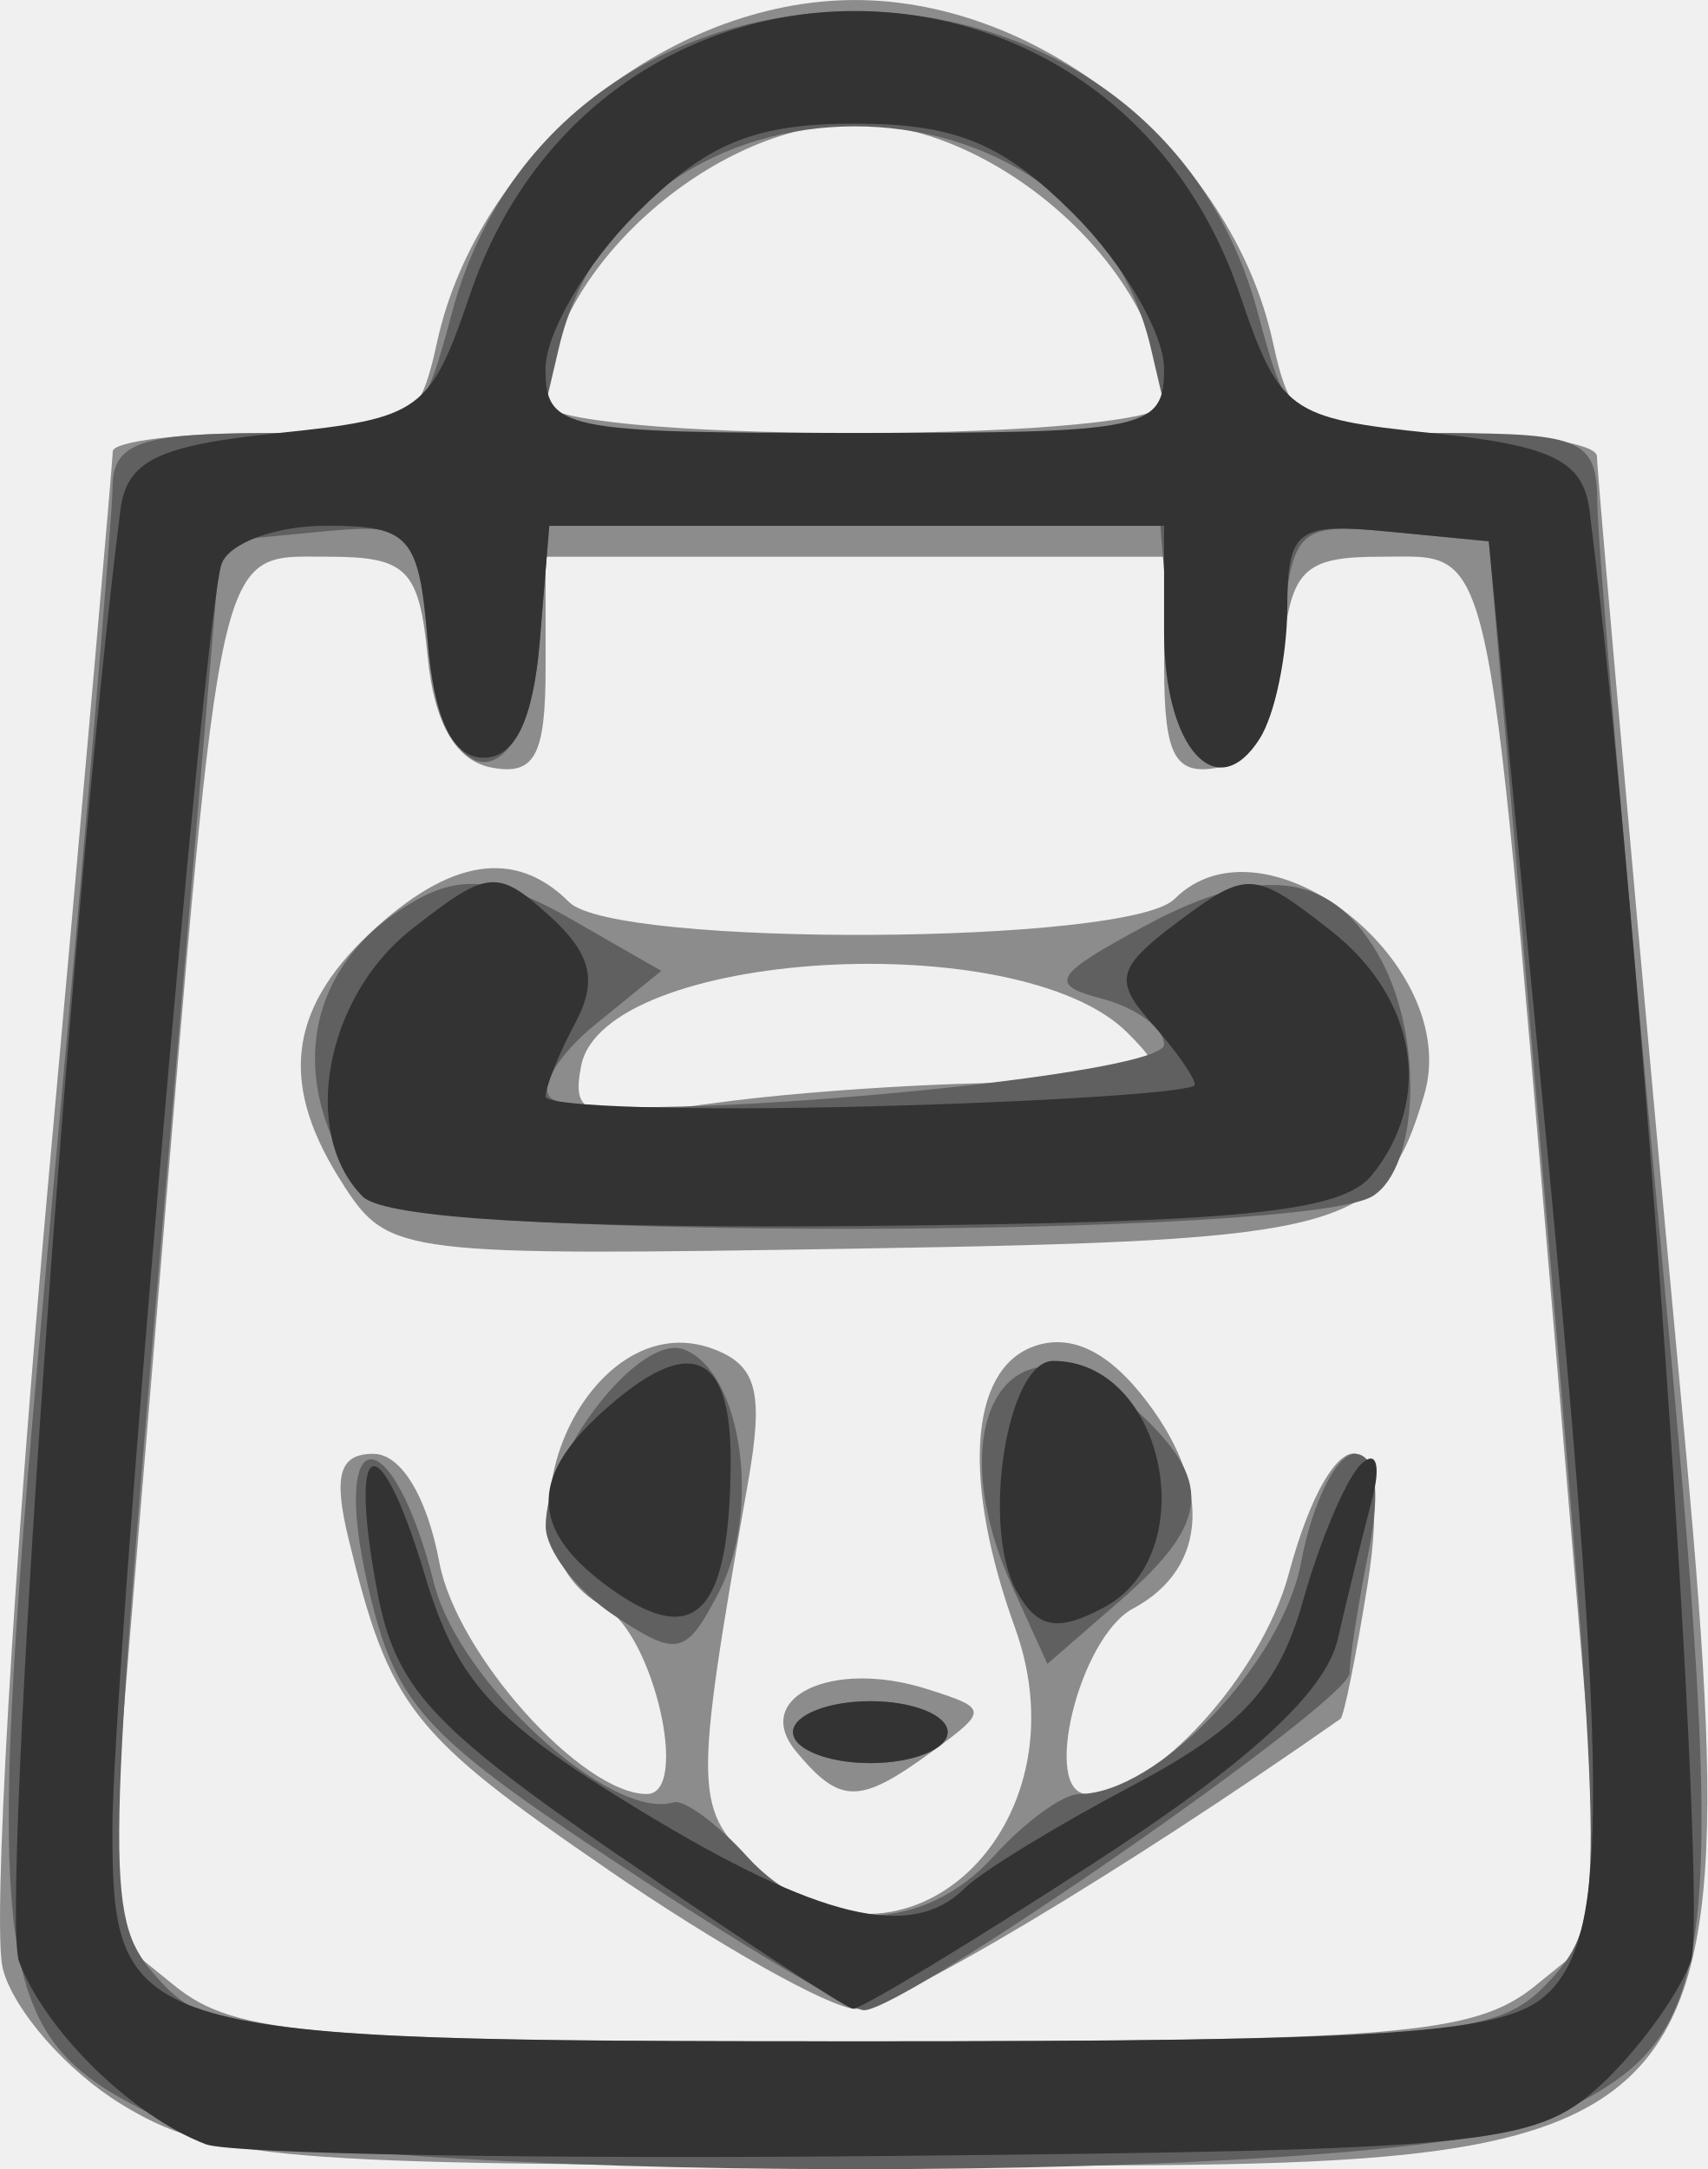
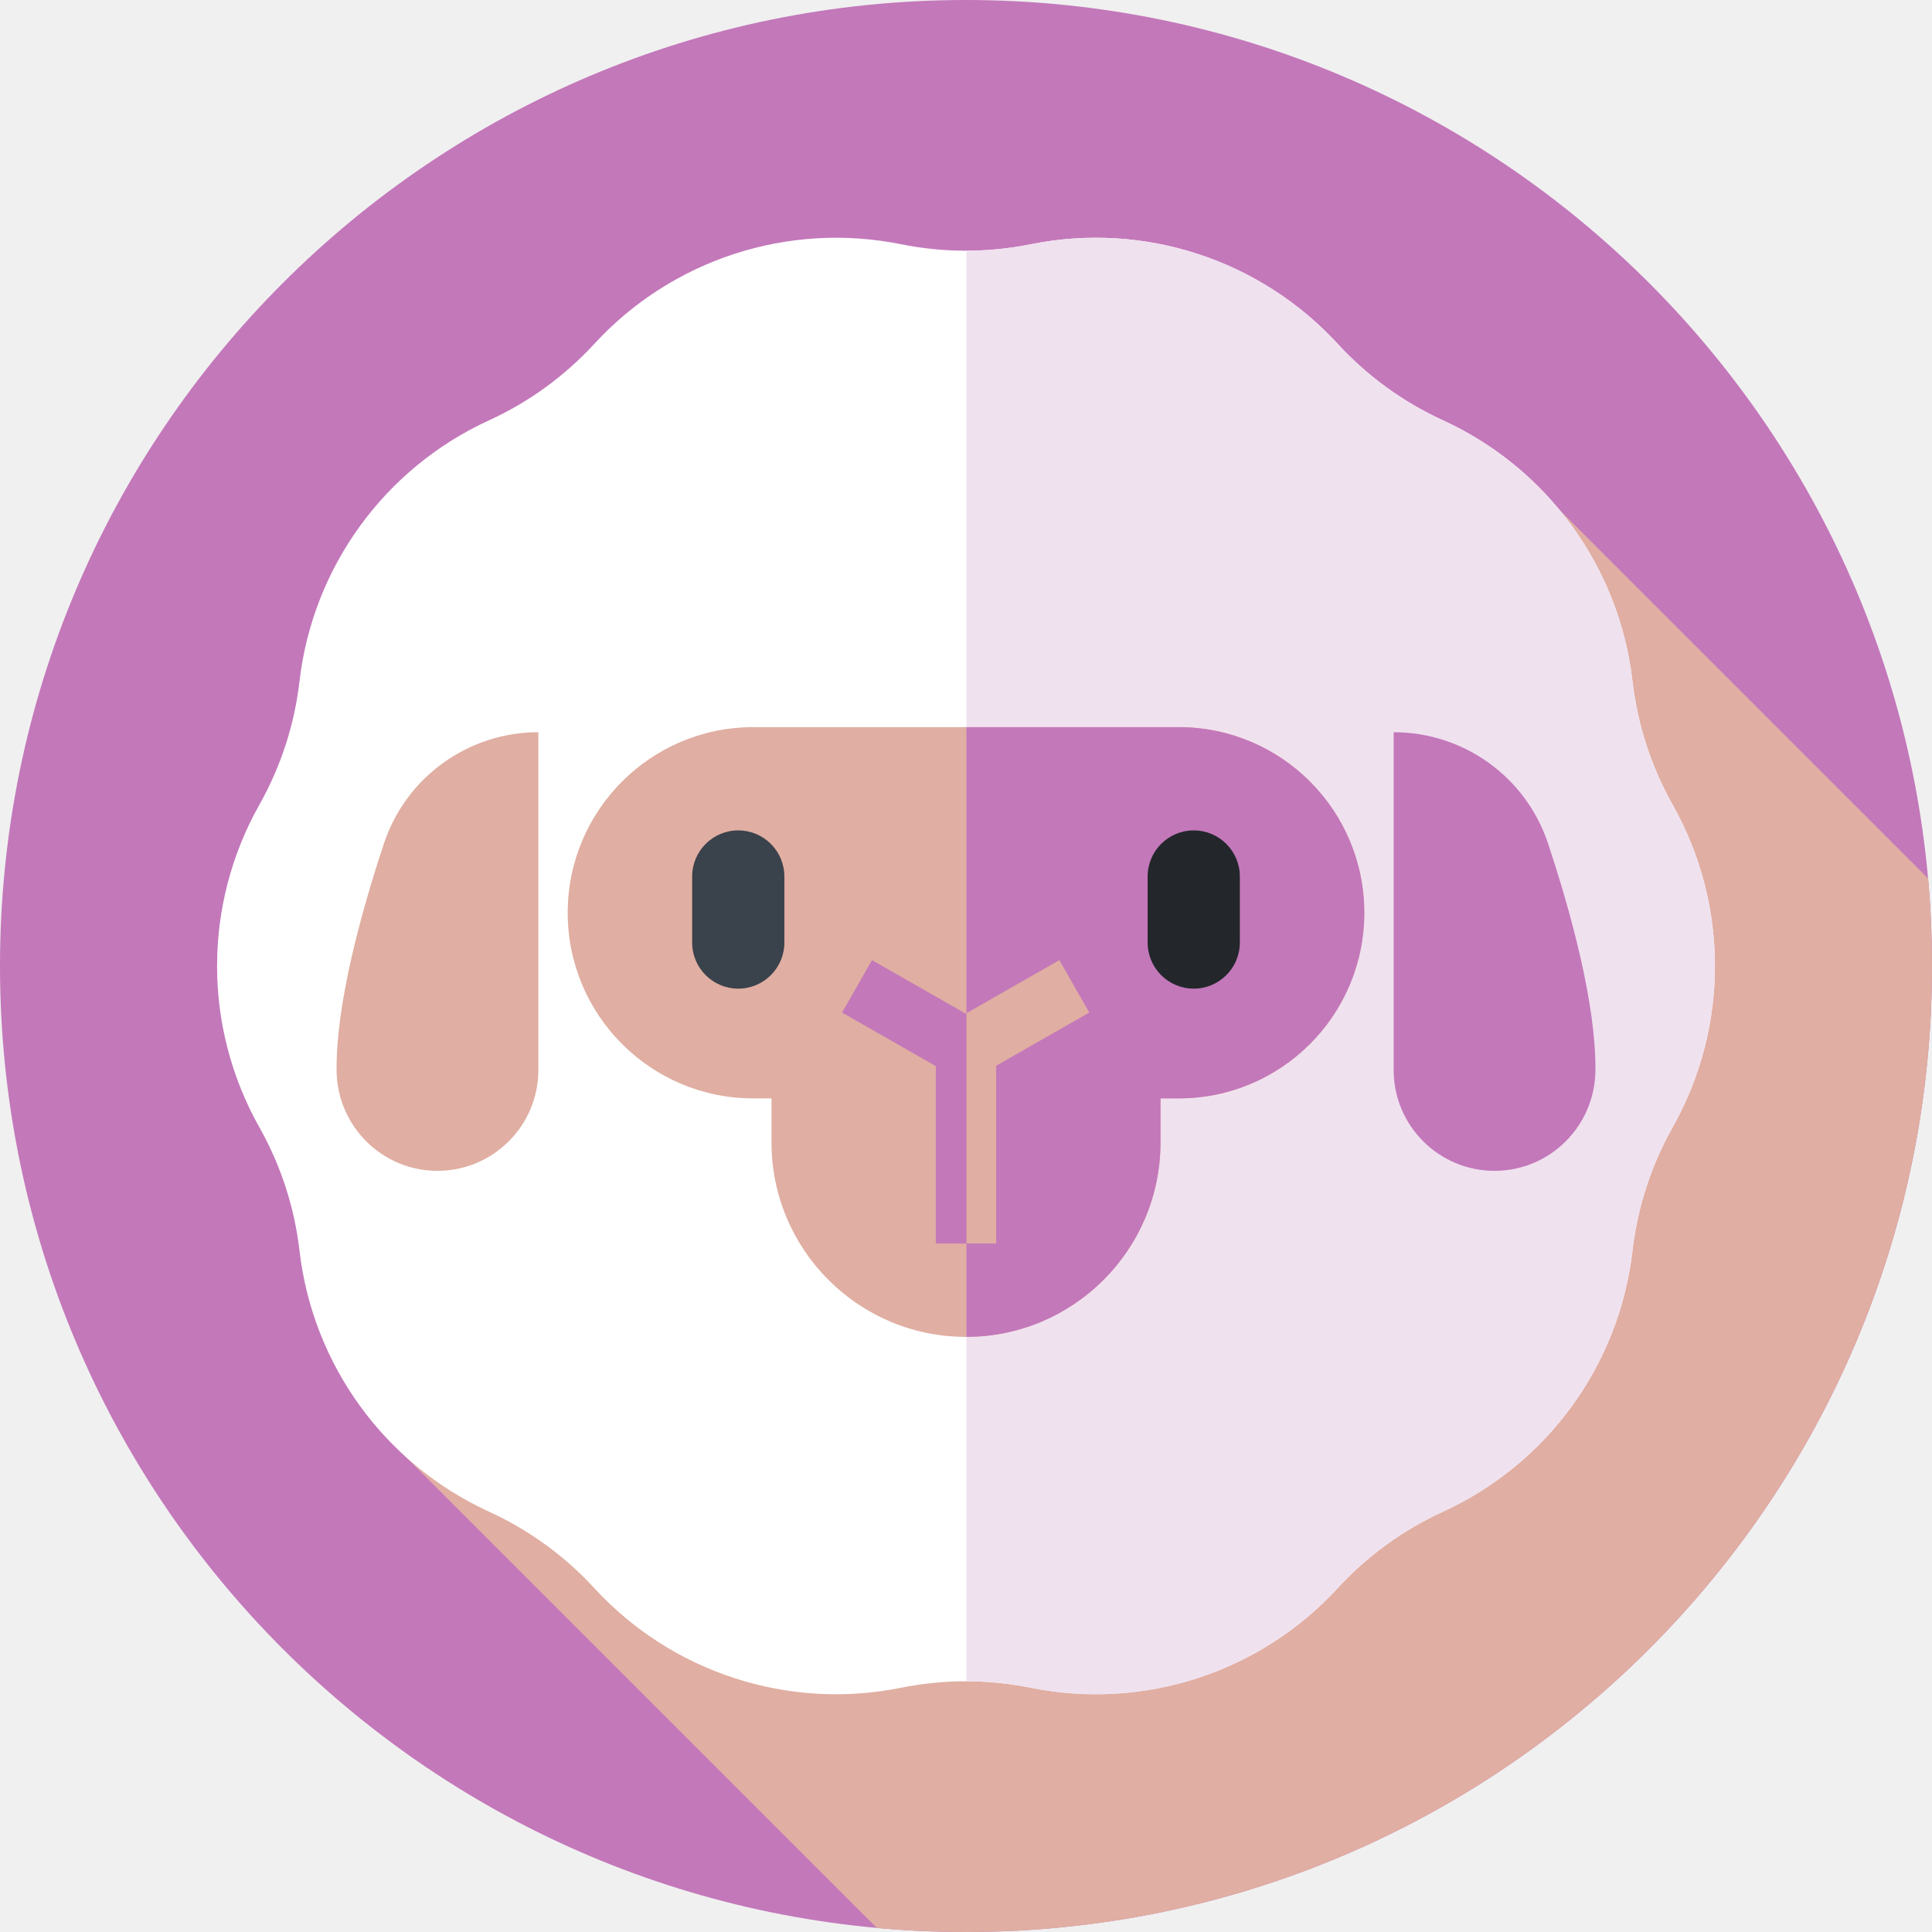
- <svg xmlns="http://www.w3.org/2000/svg" id="svg8" version="1.1" viewBox="0 0 19.475 24.738" height="24.738mm" width="19.475mm">
-   <defs id="defs2" />
-   <g transform="translate(-86.74697,-102.8407)" id="layer1">
-     <g transform="translate(1.511905,0.5669643)" id="g582">
-       <path id="path588" d="m 86.618,126.272 c -0.625,-0.381 -1.234,-1.079 -1.352,-1.549 -0.118,-0.471 0.116,-4.509 0.52,-8.973 0.404,-4.464 0.735,-8.212 0.735,-8.327 0,-0.116 0.781,-0.21 1.736,-0.21 1.636,0 1.749,-0.06 1.965,-1.042 0.47,-2.138 2.621,-3.897 4.766,-3.897 2.145,0 4.297,1.759 4.766,3.897 0.216,0.982 0.329,1.042 1.965,1.042 0.955,0 1.735,0.119 1.733,0.265 -0.001,0.146 0.337,3.967 0.751,8.493 1.053,11.501 1.478,10.999 -9.286,10.997 -6.497,-0.001 -7.267,-0.066 -8.298,-0.695 z m 16.135,-1.354 0.788,-0.638 -0.595,-7.035 c -0.76,-8.981 -0.679,-8.622 -1.946,-8.622 -0.903,0 -1.043,0.141 -1.14,1.144 -0.073,0.753 -0.321,1.184 -0.728,1.261 -0.495,0.094 -0.617,-0.134 -0.617,-1.144 v -1.261 h -3.528 -3.528 v 1.261 c 0,1.01 -0.123,1.237 -0.617,1.144 -0.407,-0.077 -0.655,-0.507 -0.728,-1.261 -0.097,-1.003 -0.237,-1.144 -1.14,-1.144 -1.275,0 -1.205,-0.308 -1.949,8.624 l -0.586,7.037 0.786,0.636 c 0.698,0.565 1.565,0.636 7.763,0.636 6.207,0 7.064,-0.07 7.766,-0.638 z M 92.173,123.599 c -2.251,-1.542 -2.495,-1.852 -2.962,-3.774 -0.176,-0.726 -0.105,-0.97 0.284,-0.97 0.315,0 0.611,0.488 0.752,1.239 0.196,1.047 1.625,2.641 2.367,2.641 0.497,0 0.072,-1.837 -0.495,-2.14 -1.381,-0.739 -0.198,-3.493 1.261,-2.933 0.489,0.187 0.568,0.493 0.39,1.508 -0.63,3.6 -0.626,3.739 0.114,4.408 1.656,1.498 3.753,-0.461 2.93,-2.737 -0.601,-1.663 -0.524,-2.928 0.197,-3.205 0.406,-0.156 0.825,0.025 1.235,0.531 0.82,1.012 0.786,1.986 -0.085,2.452 -0.617,0.33 -1.053,2.117 -0.517,2.117 0.744,0 1.98,-1.353 2.291,-2.508 0.511,-1.897 1.208,-1.809 0.901,0.113 -0.131,0.817 -0.27,1.509 -0.31,1.537 -2.493,1.747 -5.131,3.322 -5.536,3.307 -0.293,-0.011 -1.561,-0.724 -2.817,-1.585 z m 2.142,-1.352 c -0.51,-0.614 0.412,-1.053 1.493,-0.71 0.701,0.222 0.703,0.243 0.059,0.714 -0.829,0.606 -1.046,0.606 -1.552,-0.003 z m -5.154,-6.447 c -0.741,-1.13 -0.653,-1.993 0.292,-2.881 0.91,-0.855 1.659,-0.972 2.275,-0.356 0.519,0.519 6.381,0.488 6.905,-0.036 1.034,-1.034 3.294,0.743 2.847,2.239 -0.462,1.549 -0.857,1.656 -6.443,1.748 -5.222,0.086 -5.365,0.069 -5.877,-0.713 z m 7.714,-1.179 c 1.646,0 1.745,-0.046 1.222,-0.568 -1.234,-1.234 -5.978,-0.946 -6.233,0.379 -0.112,0.58 0.051,0.624 1.548,0.419 0.92,-0.126 2.478,-0.229 3.463,-0.229 z m 1.639,-7.745 c 0,-1.478 -1.894,-3.192 -3.528,-3.192 -1.634,0 -3.528,1.714 -3.528,3.192 0,0.191 1.527,0.336 3.528,0.336 2.001,0 3.528,-0.146 3.528,-0.336 z" style="fill:#8c8c8c;fill-opacity:1;stroke-width:0.353" />
-       <path id="path586" d="m 86.992,126.402 c -1.9,-0.937 -1.973,-1.568 -1.184,-10.193 0.39,-4.269 0.71,-8.039 0.711,-8.378 0.001,-0.505 0.321,-0.617 1.752,-0.617 1.738,0 1.753,-0.01 2.123,-1.385 1.23,-4.567 7.956,-4.567 9.186,0 0.37,1.376 0.385,1.385 2.123,1.385 1.579,0 1.751,0.078 1.753,0.794 0.002,0.437 0.323,4.203 0.715,8.37 0.797,8.476 0.719,9.106 -1.245,10.038 -1.695,0.804 -14.299,0.794 -15.935,-0.013 z m 15.932,-1.549 c 0.615,-0.68 0.614,-0.982 -0.034,-8.555 l -0.671,-7.85 -1.124,-0.109 c -1.07,-0.104 -1.129,-0.044 -1.235,1.235 -0.152,1.843 -1.126,1.858 -1.279,0.021 l -0.109,-1.323 H 94.987 91.501 l -0.109,1.323 c -0.152,1.838 -1.127,1.822 -1.279,-0.021 -0.105,-1.279 -0.165,-1.338 -1.235,-1.235 l -1.124,0.109 -0.67,7.851 c -0.646,7.569 -0.647,7.877 -0.034,8.555 0.597,0.659 1.092,0.703 7.936,0.703 6.848,0 7.338,-0.043 7.937,-0.705 z m -10.629,-1.316 c -2.255,-1.489 -2.552,-1.82 -2.865,-3.186 -0.435,-1.902 0.278,-1.916 0.757,-0.016 0.284,1.126 2.016,2.71 2.729,2.495 0.122,-0.037 0.504,0.244 0.848,0.625 0.804,0.889 1.998,0.883 2.81,-0.014 0.351,-0.388 0.788,-0.706 0.97,-0.706 0.888,0 2.317,-1.491 2.533,-2.641 0.128,-0.682 0.404,-1.239 0.613,-1.239 0.238,0 0.298,0.412 0.16,1.102 -0.121,0.606 -0.22,1.236 -0.22,1.4 0,0.324 -5.081,3.849 -5.54,3.844 -0.154,-0.002 -1.413,-0.751 -2.796,-1.665 z m 1.987,-1.507 c 0,-0.194 0.397,-0.353 0.882,-0.353 0.485,0 0.882,0.159 0.882,0.353 0,0.194 -0.397,0.353 -0.882,0.353 -0.485,0 -0.882,-0.159 -0.882,-0.353 z m -2.039,-1.33 c -0.431,-0.286 -0.783,-0.744 -0.783,-1.019 0,-0.828 1.079,-2.207 1.578,-2.016 0.658,0.253 0.885,1.827 0.399,2.765 -0.377,0.727 -0.473,0.749 -1.193,0.27 z m 4.548,-0.311 c -0.89,-1.953 0.014,-3.292 1.384,-2.051 0.906,0.82 0.873,1.291 -0.15,2.181 l -0.842,0.732 z m -7.36,-4.456 c -0.989,-1.281 -0.74,-2.702 0.599,-3.419 0.498,-0.266 0.94,-0.205 1.71,0.237 l 1.039,0.596 -0.748,0.607 c -0.412,0.334 -0.645,0.71 -0.519,0.837 0.352,0.354 7.002,-0.22 7.002,-0.604 0,-0.186 -0.319,-0.421 -0.71,-0.523 -0.619,-0.162 -0.554,-0.269 0.516,-0.843 1.333,-0.714 2.138,-0.592 2.673,0.407 0.48,0.898 0.427,2.356 -0.098,2.687 -0.775,0.488 -11.089,0.503 -11.465,0.017 z m 8.932,-9.69 c -0.792,-3.371 -5.961,-3.371 -6.753,0 l -0.228,0.97 h 3.604 3.604 z" style="fill:#606060;fill-opacity:1;stroke-width:0.353" />
-       <path id="path584" d="m 87.578,126.728 c -0.841,-0.325 -1.821,-1.284 -2.125,-2.08 -0.216,-0.564 0.583,-12.011 1.155,-16.553 0.071,-0.567 0.424,-0.74 1.8,-0.882 1.628,-0.168 1.734,-0.244 2.191,-1.587 1.465,-4.302 7.312,-4.302 8.777,0 0.457,1.343 0.563,1.42 2.191,1.587 1.375,0.142 1.728,0.315 1.8,0.882 0.572,4.542 1.37,15.989 1.155,16.553 -0.154,0.403 -0.632,1.051 -1.063,1.439 -0.723,0.652 -1.334,0.711 -8.066,0.776 -4.006,0.039 -7.522,-0.022 -7.813,-0.134 z m 15.321,-1.725 c 0.699,-0.699 0.685,-2.36 -0.087,-10.382 l -0.594,-6.174 -1.147,-0.111 c -1.047,-0.101 -1.147,-0.024 -1.152,0.882 -0.003,0.546 -0.144,1.211 -0.313,1.479 -0.491,0.776 -1.092,0.109 -1.092,-1.213 v -1.214 H 95.008 91.501 l -0.109,1.323 c -0.074,0.892 -0.282,1.323 -0.639,1.323 -0.357,0 -0.565,-0.431 -0.639,-1.323 -0.1,-1.207 -0.201,-1.323 -1.158,-1.323 -0.576,0 -1.114,0.198 -1.195,0.441 -0.195,0.587 -1.246,12.787 -1.244,14.439 0.003,2.345 0.219,2.406 8.468,2.406 6.219,0 7.444,-0.086 7.912,-0.554 z M 92.295,123.438 c -2.143,-1.472 -2.551,-1.918 -2.757,-3.016 -0.339,-1.808 0.021,-1.928 0.544,-0.182 0.362,1.209 0.778,1.663 2.452,2.68 2.046,1.243 3.099,1.495 3.706,0.889 0.185,-0.185 1.048,-0.713 1.919,-1.173 1.229,-0.65 1.663,-1.12 1.94,-2.105 0.196,-0.697 0.495,-1.4 0.665,-1.561 0.173,-0.165 0.226,0.015 0.121,0.412 -0.103,0.388 -0.278,1.102 -0.39,1.587 -0.139,0.605 -1.014,1.408 -2.79,2.558 -1.423,0.922 -2.656,1.667 -2.741,1.657 -0.084,-0.011 -1.285,-0.797 -2.669,-1.747 z m 1.986,-1.409 c 0,-0.194 0.397,-0.353 0.882,-0.353 0.485,0 0.882,0.159 0.882,0.353 0,0.194 -0.397,0.353 -0.882,0.353 -0.485,0 -0.882,-0.159 -0.882,-0.353 z m -2.046,-1.613 c -0.945,-0.662 -0.984,-1.265 -0.131,-2.037 0.987,-0.893 1.472,-0.707 1.466,0.563 -0.008,1.712 -0.391,2.135 -1.335,1.474 z m 4.598,0.009 c -0.411,-0.734 -0.111,-2.63 0.416,-2.63 1.273,0 1.725,2.198 0.579,2.812 -0.528,0.283 -0.758,0.241 -0.995,-0.182 z m -7.459,-4.503 c -0.716,-0.716 -0.434,-2.27 0.552,-3.046 0.872,-0.686 0.981,-0.697 1.576,-0.158 0.477,0.431 0.553,0.742 0.298,1.217 -0.188,0.351 -0.341,0.732 -0.341,0.846 0,0.115 1.666,0.165 3.702,0.111 2.036,-0.053 3.703,-0.164 3.704,-0.246 0.001,-0.082 -0.222,-0.399 -0.496,-0.706 -0.434,-0.486 -0.393,-0.634 0.318,-1.164 0.778,-0.58 0.857,-0.574 1.732,0.114 0.977,0.768 1.169,1.92 0.465,2.787 -0.344,0.424 -1.494,0.539 -5.778,0.579 -3.456,0.032 -5.484,-0.086 -5.733,-0.335 z m 9.14,-9.443 c 0,-0.403 -0.464,-1.197 -1.031,-1.764 -0.809,-0.809 -1.347,-1.031 -2.497,-1.031 -1.149,0 -1.688,0.222 -2.497,1.031 -0.567,0.567 -1.031,1.361 -1.031,1.764 0,0.693 0.192,0.733 3.528,0.733 3.336,0 3.528,-0.04 3.528,-0.733 z" style="fill:#333333;fill-opacity:1;stroke-width:0.353" />
+ <svg xmlns="http://www.w3.org/2000/svg" version="1.1" width="512" height="512" x="0" y="0" viewBox="0 0 512 512" style="enable-background:new 0 0 512 512" xml:space="preserve" class="">
+   <g>
+     <g>
+       <g>
+         <g>
+           <g>
+             <g>
+               <g>
+                 <g>
+                   <g>
+                     <g>
+                       <circle cx="256" cy="256" fill="#c378ba" r="256" data-original="#c38778" style="" class="" />
+                     </g>
+                   </g>
+                 </g>
+               </g>
+             </g>
+           </g>
+         </g>
+       </g>
+       <path d="m512 256c0-7.82-.351-15.558-1.037-23.199l-97.689-97.689-311.974 244.742 131.069 131.069c7.782.713 15.664 1.077 23.631 1.077 141.385 0 256-114.615 256-256z" fill="#e0aea2" data-original="#a65d4e" style="" class="" />
+       <g>
+         <g>
+           <path d="m68.675 213.37.128-.228c5.632-10.031 9.221-21.079 10.559-32.506l.025-.213c3.534-30.187 22.553-56.347 50.179-69.019l.126-.058c10.509-4.82 19.952-11.685 27.779-20.194l.021-.023c20.617-22.412 51.444-32.425 81.296-26.406 11.36 2.291 23.064 2.291 34.424 0 29.852-6.02 60.679 3.993 81.296 26.405l.021.023c7.827 8.509 17.271 15.374 27.779 20.194l.127.058c27.626 12.672 46.644 38.832 50.179 69.019l.025.213c1.338 11.426 4.926 22.474 10.559 32.506l.128.228c14.866 26.476 14.866 58.785 0 85.261l-.128.228c-5.632 10.031-9.221 21.079-10.559 32.505l-.025.213c-3.534 30.187-22.553 56.347-50.179 69.019l-.126.058c-10.509 4.82-19.952 11.685-27.779 20.194l-.021.023c-20.617 22.412-51.444 32.425-81.296 26.406-11.36-2.291-23.064-2.291-34.424 0-29.852 6.02-60.679-3.993-81.296-26.405l-.021-.023c-7.827-8.509-17.271-15.374-27.779-20.194l-.127-.058c-27.626-12.672-46.644-38.832-50.179-69.019l-.025-.213c-1.338-11.426-4.926-22.474-10.559-32.506l-.128-.228c-14.866-26.476-14.866-58.784 0-85.26z" fill="#ffffff" data-original="#ffffff" style="" class="" />
+         </g>
+       </g>
+       <g>
+         <g>
+           <path d="m443.325 213.37-.128-.228c-5.632-10.031-9.221-21.079-10.559-32.505l-.025-.213c-3.534-30.188-22.553-56.347-50.178-69.02l-.126-.058c-10.509-4.82-19.952-11.685-27.779-20.194l-.021-.023c-20.617-22.412-51.444-32.425-81.296-26.405-5.641 1.137-11.366 1.707-17.091 1.715v379.123c5.726.008 11.451.578 17.091 1.715 29.852 6.02 60.679-3.994 81.296-26.406l.021-.022c7.827-8.509 17.271-15.374 27.779-20.194l.126-.058c27.626-12.672 46.644-38.832 50.178-69.02l.025-.213c1.338-11.426 4.927-22.474 10.559-32.505l.128-.228c14.866-26.477 14.866-58.785 0-85.261z" fill="#f0e1ef" data-original="#e9edf5" style="" class="" />
+         </g>
+       </g>
+       <g>
+         <path d="m312.358 192.698h-112.716c-27.169 0-49.194 22.025-49.194 49.195 0 27.169 22.025 49.194 49.194 49.194h4.814v11.659c0 28.467 23.077 51.544 51.544 51.544 28.467 0 51.544-23.077 51.544-51.544v-11.659h4.814c27.169 0 49.194-22.025 49.194-49.194 0-27.169-22.025-49.195-49.194-49.195z" fill="#e0aea2" data-original="#e0aea2" style="" class="" />
+       </g>
+       <g>
+         <path d="m312.358 192.698h-56.238v161.59c28.411-.065 51.424-23.115 51.424-51.542v-11.659h4.814c27.169 0 49.194-22.025 49.194-49.194s-22.025-49.195-49.194-49.195z" fill="#c378ba" data-original="#c38778" style="" class="" />
+       </g>
+       <g>
+         <g>
+           <path d="m195.647 262c-6.747 0-12.217-5.47-12.217-12.217v-17.501c0-6.747 5.47-12.217 12.217-12.217 6.747 0 12.217 5.47 12.217 12.217v17.501c0 6.747-5.469 12.217-12.217 12.217z" fill="#3a424b" data-original="#414952" style="" class="" />
+         </g>
+         <g>
+           <path d="m316.353 262c-6.747 0-12.217-5.47-12.217-12.217v-17.501c0-6.747 5.47-12.217 12.217-12.217 6.747 0 12.217 5.47 12.217 12.217v17.501c0 6.747-5.47 12.217-12.217 12.217z" fill="#23272b" data-original="#23272b" style="" class="" />
+         </g>
+       </g>
+       <path d="m288.672 268.336-7.938-13.892-24.821 14.181-24.822-14.181-7.938 13.892 24.847 14.196v46.999h16v-47.099z" fill="#c378ba" data-original="#c38778" style="" class="" />
+       <path d="m288.672 268.336-7.938-13.892-24.614 14.063v61.024h7.88v-47.099z" fill="#e0aea2" data-original="#a65d4e" style="" class="" />
+       <g>
+         <g>
+           <path d="m115.93 310.285c-14.768 0-26.663-11.972-26.739-26.739-.091-17.609 6.387-41.393 12.563-60.017 5.843-17.62 22.352-29.485 40.915-29.485v89.502c0 14.768-11.972 26.739-26.739 26.739z" fill="#e0aea2" data-original="#e0aea2" style="" class="" />
+         </g>
+         <g>
+           <path d="m396.07 310.285c14.768 0 26.663-11.972 26.739-26.739.091-17.609-6.387-41.393-12.563-60.017-5.843-17.62-22.352-29.485-40.915-29.485v89.502c0 14.768 11.972 26.739 26.739 26.739z" fill="#c378ba" data-original="#b46e5a" style="" class="" />
+         </g>
+       </g>
    </g>
  </g>
</svg>
